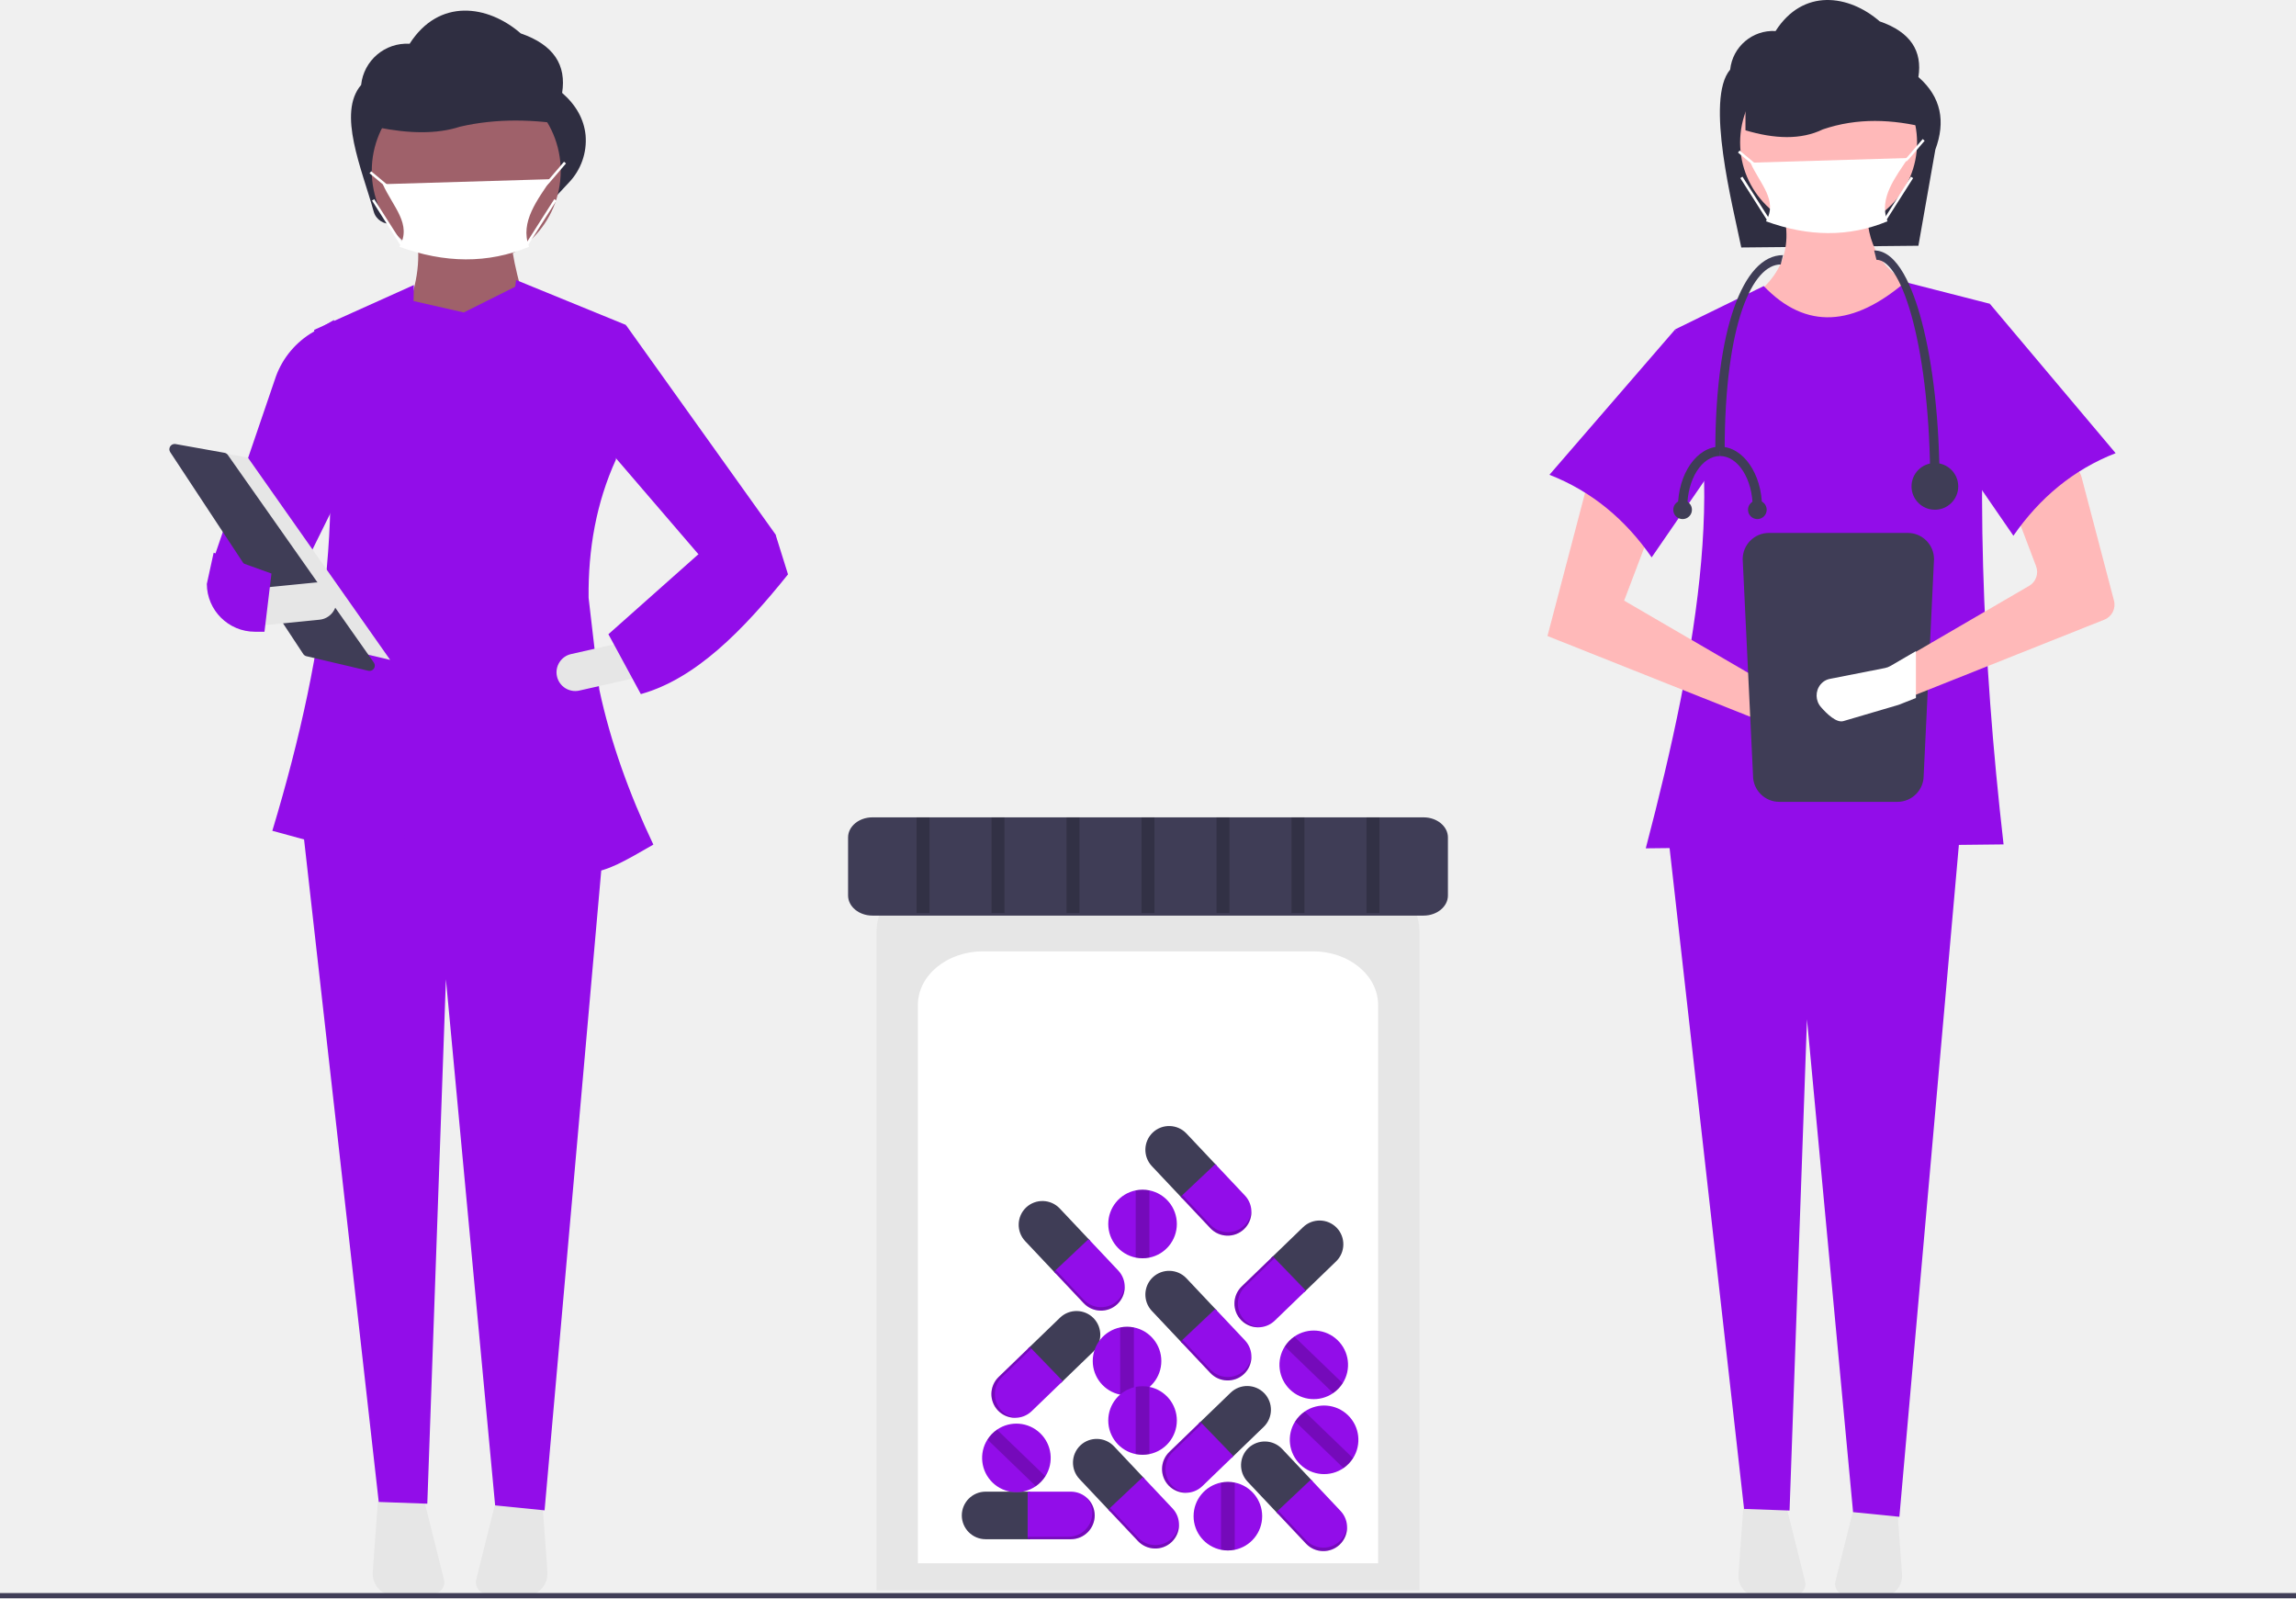
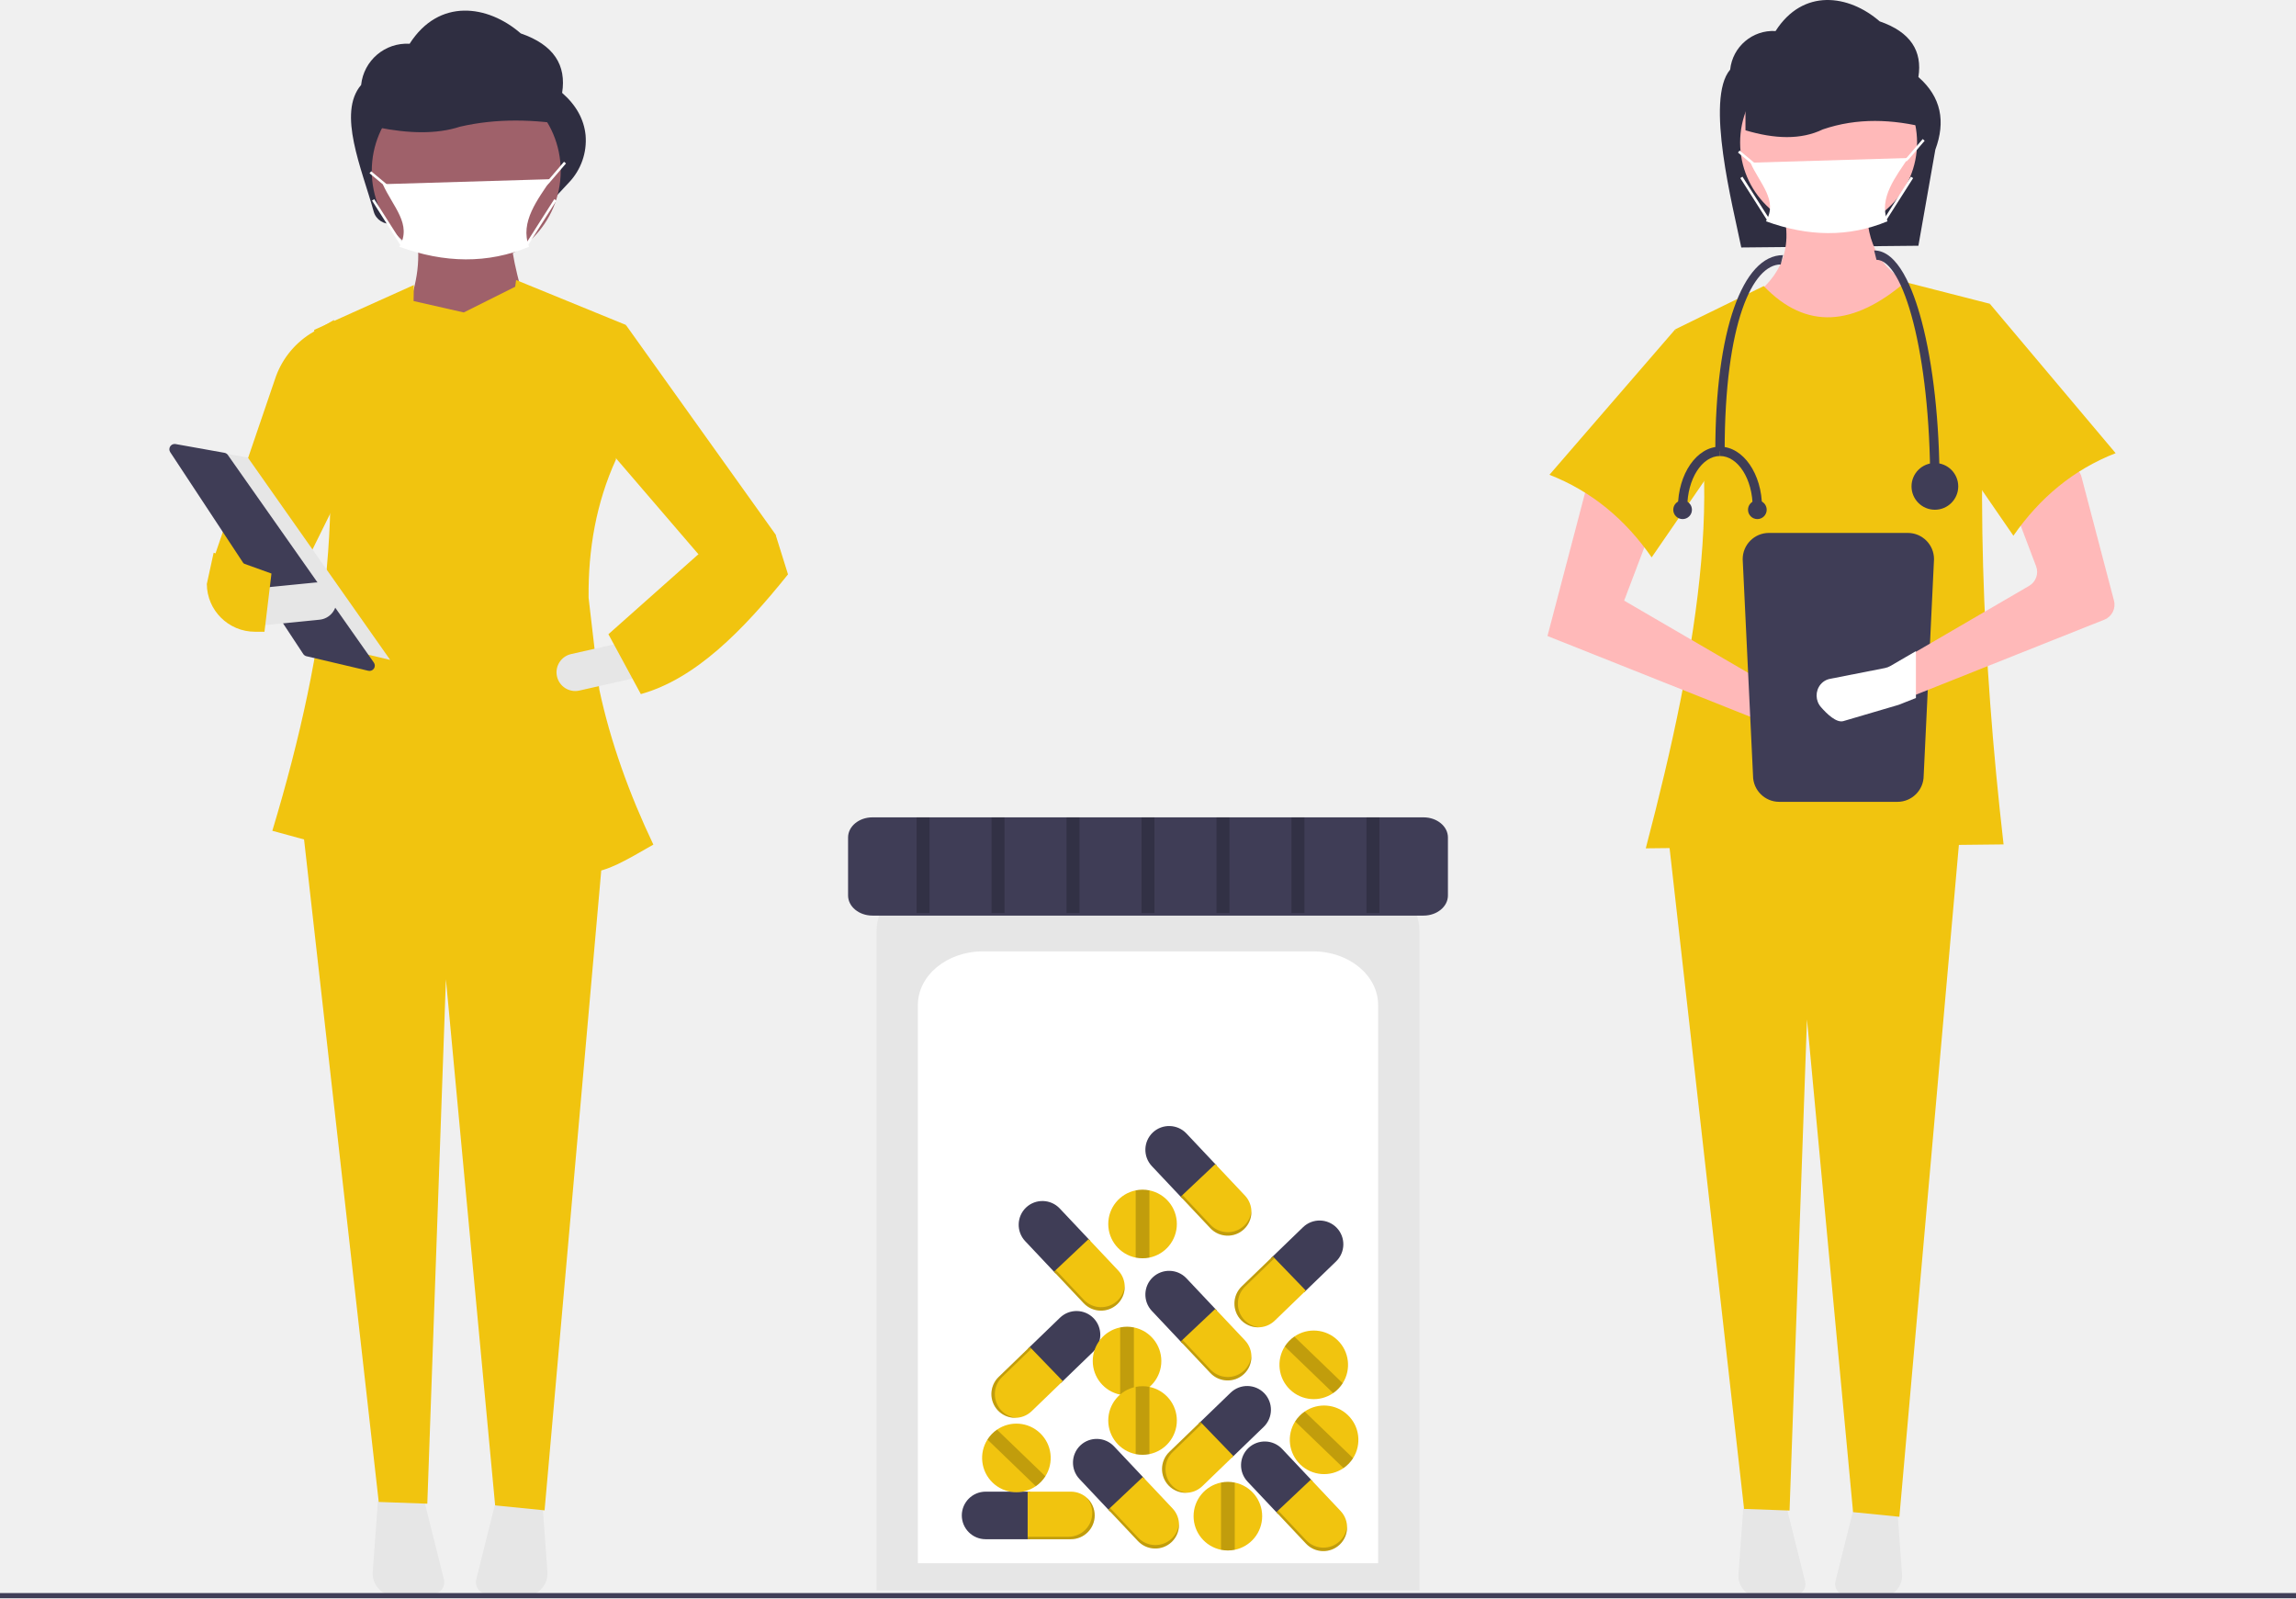
<svg xmlns="http://www.w3.org/2000/svg" id="ba65d029-7b6e-4d16-9739-50ea7099b679" data-name="Layer 1" width="888" height="618.106" viewBox="0 0 888 618.106">
  <path d="M897.957,235.99l-68.502.667c-3.22-15.851-14.038-57.443-4.295-68.787A16.674,16.674,0,0,1,842.723,152.95h0c10.617-16.62,28.302-14.124,40.255-3.745,12.029,4.151,16.565,11.525,14.979,21.532,8.909,7.798,10.552,17.285,6.553,28.085Z" transform="translate(-156 -140.947)" fill="#2f2e41" />
  <path d="M891.362,278.189l-49.422-6.843-9.884-14.447c13.616-9.032,18.434-21.647,12.166-38.778l34.216-.76c-1.603,15.255,3.442,27.067,17.488,34.216Z" transform="translate(-156 -140.947)" fill="#ffb9b9" />
  <path d="M830.255,723.967l-1.89,25.835a8.224,8.224,0,0,0,8.7,8.809L850.335,757.807a4.195,4.195,0,0,0,3.815-5.204l-7.366-29.463Z" transform="translate(-156 -140.947)" fill="#e6e6e6" />
  <path d="M873.216,723.14l-7.366,29.463a4.195,4.195,0,0,0,3.815,5.204l13.27.804a8.224,8.224,0,0,0,8.7-8.809l-1.89-25.835Z" transform="translate(-156 -140.947)" fill="#e6e6e6" />
-   <polygon points="734.602 586.606 716.694 584.809 698.866 394.239 692.128 584.195 674.534 583.565 644.881 320.485 758.172 320.485 734.602 586.606" fill="#920de9" />
+   <polygon points="734.602 586.606 716.694 584.809 698.866 394.239 692.128 584.195 674.534 583.565 644.881 320.485 758.172 320.485 734.602 586.606" fill="#f1c40f" />
  <circle cx="707.229" cy="55.125" r="34.216" fill="#ffb9b9" />
-   <path d="M930.9,467.515l-138.383,1.521c20.537-78.181,32.821-150.804,11.405-200.731l34.216-16.728c16.498,17.208,34.871,15.434,54.745-1.521l32.695,8.364C919.978,323.891,922.488,394.011,930.9,467.515Z" transform="translate(-156 -140.947)" fill="#920de9" />
+   <path d="M930.9,467.515l-138.383,1.521c20.537-78.181,32.821-150.804,11.405-200.731l34.216-16.728c16.498,17.208,34.871,15.434,54.745-1.521l32.695,8.364C919.978,323.891,922.488,394.011,930.9,467.515Z" transform="translate(-156 -140.947)" fill="#f1c40f" />
  <path d="M754.5,386.919l85.919,34.216,19.209,5.65a6.645,6.645,0,0,0,8.322-4.763h0a6.645,6.645,0,0,0-3.783-7.7l-19.946-6.113-60.067-34.976,12.546-33.075L770.467,326.091Z" transform="translate(-156 -140.947)" fill="#ffb9b9" />
-   <path d="M755.26,324.57c16.347,6.377,29.349,17.261,39.538,31.934l31.934-46.381-22.81-41.819Z" transform="translate(-156 -140.947)" fill="#920de9" />
+   <path d="M755.26,324.57c16.347,6.377,29.349,17.261,39.538,31.934l31.934-46.381-22.81-41.819Z" transform="translate(-156 -140.947)" fill="#f1c40f" />
  <path d="M901.792,190.527c-13.887-3.578-27.54-4.069-40.813.469-8.455,4.095-18.608,3.717-29.899.344V157.203l60.959,1.626Z" transform="translate(-156 -140.947)" fill="#2f2e41" />
  <path d="M840.134,347.053A10.145,10.145,0,0,0,830,357.187l4,83.732A10.145,10.145,0,0,0,844.134,451.053h45.732A10.145,10.145,0,0,0,900,440.919l4-83.732A10.145,10.145,0,0,0,893.866,347.053Z" transform="translate(-156 -140.947)" fill="#3f3d56" />
  <path d="M969.89,380.593,895,410.413l-5.65,2.25c-.18.07-.36.13-.55.19l-18.93,5.57c-2.42.71-5.77-2.55-7.73-4.8a6.085,6.085,0,0,1-.16-7.93,6.746,6.746,0,0,1,.86-.83,5.589,5.589,0,0,1,2.5-1.1l18.91-3.72a6.336,6.336,0,0,0,1.93-.72l8.82-5.14,45.79-26.66a6.218,6.218,0,0,0,2.69-7.58l-8.74-23.05a6.211,6.211,0,0,1,2.87-7.68l14.48-7.76a6.206,6.206,0,0,1,8.94,3.9L973.6,373.233A6.219,6.219,0,0,1,969.89,380.593Z" transform="translate(-156 -140.947)" fill="#ffb9b9" />
-   <path d="M974.24,316.206c-16.347,6.377-29.349,17.261-39.538,31.934l-31.934-46.381,22.81-43.34Z" transform="translate(-156 -140.947)" fill="#920de9" />
+   <path d="M974.24,316.206c-16.347,6.377-29.349,17.261-39.538,31.934l-31.934-46.381,22.81-43.34Z" transform="translate(-156 -140.947)" fill="#f1c40f" />
  <path d="M886,226.526c-14.968,6.226-30.663,5.973-47,0,4.754-8.114-2.352-14.469-6-22.66l61-1.813C889.335,209.169,882.452,217.576,886,226.526Z" transform="translate(-156 -140.947)" fill="#fff" />
  <polygon points="737.354 62.46 736.646 61.753 737.646 60.753 743.62 53.781 744.38 54.431 738.38 61.431 737.354 62.46" fill="#fff" />
  <rect x="831" y="198.148" width="1.001" height="7.81" transform="translate(-12.03491 570.5309) rotate(-50.19443)" fill="#fff" />
  <rect x="880.471" y="217.303" width="19.558" height="1" transform="matrix(0.537, -0.84358, 0.84358, 0.537, 72.44944, 710.8936)" fill="#fff" />
  <rect x="834.25" y="208.024" width="1" height="19.558" transform="translate(-142.4296 341.2609) rotate(-32.47119)" fill="#fff" />
  <path d="M897,392.768V410.885l-6.307,2.512c-.201.078-.402.145-.614.212L868.949,419.826c-2.701.792-6.441-2.846-8.628-5.358a6.792,6.792,0,0,1-.179-8.852,7.53,7.53,0,0,1,.96-.926,6.238,6.238,0,0,1,2.791-1.228l21.108-4.152a7.072,7.072,0,0,0,2.154-.804Z" transform="translate(-156 -140.947)" fill="#fff" />
  <path d="M906.14,328.149h-3.614c0-51.111-10.523-86.729-20.779-86.729l-.903-3.614c9.197,0,15.06,14.824,18.36,27.26C903.677,281.926,906.14,304.329,906.14,328.149Z" transform="translate(-156 -140.947)" fill="#3f3d56" />
  <path d="M823.025,315.501H819.411c0-46.809,10.596-75.888,26.199-75.888l-.903,3.614C833.914,243.227,823.025,265.575,823.025,315.501Z" transform="translate(-156 -140.947)" fill="#3f3d56" />
  <circle cx="748.333" cy="188.105" r="9.034" fill="#3f3d56" />
  <path d="M808.57,337.183h-3.614c0-12.952,7.295-23.489,16.262-23.489v3.614C814.244,317.308,808.57,326.224,808.57,337.183Z" transform="translate(-156 -140.947)" fill="#3f3d56" />
  <path d="M837.479,337.183h-3.614c0-10.959-5.674-19.875-12.648-19.875v-3.614C830.185,313.694,837.479,324.231,837.479,337.183Z" transform="translate(-156 -140.947)" fill="#3f3d56" />
  <circle cx="679.673" cy="197.14" r="3.614" fill="#3f3d56" />
  <circle cx="650.763" cy="197.14" r="3.614" fill="#3f3d56" />
  <path d="M371.271,216.644,307.805,227.392a6.424,6.424,0,0,1-7.27-4.613c-4.585-16.549-14.172-38.139-4.864-48.977a17.805,17.805,0,0,1,18.755-15.933h0c11.338-17.747,30.222-15.083,42.986-3.999,12.845,4.432,17.688,12.307,15.995,22.992,5.549,4.857,8.459,10.329,9.072,16.334a23.589,23.589,0,0,1-6.454,18.351Z" transform="translate(-156 -140.947)" fill="#2f2e41" />
  <path d="M361.403,266.609l-49.2-2.894c4.822-11.067,6.748-21.724,4.824-31.836h36.659C353.602,239.644,357.466,253.074,361.403,266.609Z" transform="translate(-156 -140.947)" fill="#9f616a" />
  <path d="M302.18,721.236l-2.018,27.588a8.782,8.782,0,0,0,9.29,9.407l14.17-.858a4.479,4.479,0,0,0,4.074-5.557l-7.866-31.462Z" transform="translate(-156 -140.947)" fill="#e6e6e6" />
  <path d="M348.055,720.353l-7.866,31.462a4.479,4.479,0,0,0,4.074,5.557l14.17.858a8.782,8.782,0,0,0,9.29-9.407l-2.018-27.588Z" transform="translate(-156 -140.947)" fill="#e6e6e6" />
-   <polygon points="210.62 584.119 191.498 582.2 172.46 378.701 165.265 581.544 146.478 580.871 114.813 299.944 235.79 299.944 210.62 584.119" fill="#920de9" />
+   <polygon points="210.62 584.119 191.498 582.2 172.46 378.701 165.265 581.544 146.478 580.871 114.813 299.944 235.79 299.944 210.62 584.119" fill="#f1c40f" />
  <circle cx="180.323" cy="66.107" r="36.537" fill="#9f616a" />
  <path d="M377.502,189.6c-14.829-2.583-29.409-2.937-43.582.339-9.028,2.955-19.87,2.683-31.928.248V165.548l65.094,1.173Z" transform="translate(-156 -140.947)" fill="#2f2e41" />
  <path d="M360.639,236.37c-15.984,6.649-32.744,6.379-50.189,0,5.076-8.664-2.512-15.45-6.407-24.197l65.138-1.936C364.2,217.836,356.85,226.813,360.639,236.37Z" transform="translate(-156 -140.947)" fill="#fff" />
  <rect x="301.941" y="206.067" width="1.001" height="8.34" transform="translate(-208.685 167.0441) rotate(-50.19486)" fill="#fff" />
  <rect x="354.735" y="226.556" width="20.885" height="1" transform="matrix(0.537, -0.84358, 0.84358, 0.537, -178.4638, 272.2359)" fill="#fff" />
  <rect x="305.412" y="216.614" width="1" height="20.885" transform="matrix(0.84366, -0.53687, 0.53687, 0.84366, -230.0748, 58.78582)" fill="#fff" />
-   <path d="M266.861,373.693l-27.977-17.365,23.859-69.879a32.965,32.965,0,0,1,14.41-17.116l8.037-4.653.699,70.495Z" transform="translate(-156 -140.947)" fill="#920de9" />
-   <path d="M387.789,407.631,383.65,372.179c-.221-18.713,2.962-36.805,10.554-53.475l3.859-52.095L355.615,249.245c-.13.865-.241,1.729-.365,2.594l-19.894,9.947-19.402-4.409.107-6.202-38.589,17.365c12.761,59.328,5.801,120.938-16.144,193.709l50.837,13.901.423-24.41,45.307-3.236c.467,7.92.842,15.699,1.059,23.305,25.565,9.412,26.443,9.256,49.737-4.22C399.415,448.084,392.07,427.79,387.789,407.631Z" transform="translate(-156 -140.947)" fill="#920de9" />
-   <polygon points="297.051 224.063 271.004 215.381 229.34 166.878 242.062 125.663 299.945 206.699 297.051 224.063" fill="#920de9" />
+   <path d="M266.861,373.693l-27.977-17.365,23.859-69.879a32.965,32.965,0,0,1,14.41-17.116l8.037-4.653.699,70.495Z" transform="translate(-156 -140.947)" fill="#f1c40f" />
+   <path d="M387.789,407.631,383.65,372.179c-.221-18.713,2.962-36.805,10.554-53.475l3.859-52.095L355.615,249.245c-.13.865-.241,1.729-.365,2.594l-19.894,9.947-19.402-4.409.107-6.202-38.589,17.365c12.761,59.328,5.801,120.938-16.144,193.709l50.837,13.901.423-24.41,45.307-3.236c.467,7.92.842,15.699,1.059,23.305,25.565,9.412,26.443,9.256,49.737-4.22C399.415,448.084,392.07,427.79,387.789,407.631Z" transform="translate(-156 -140.947)" fill="#f1c40f" />
+   <polygon points="297.051 224.063 271.004 215.381 229.34 166.878 242.062 125.663 299.945 206.699 297.051 224.063" fill="#f1c40f" />
  <path d="M371.419,402.56a7.246,7.246,0,0,0,8.655,5.459l22.111-5.007-3.196-14.113-22.111,5.006a7.237,7.237,0,0,0-5.459,8.655Z" transform="translate(-156 -140.947)" fill="#e6e6e6" />
-   <path d="M391.309,386.234l12.541,23.153c21.094-5.883,39.376-24.431,56.918-46.306l-4.824-15.435-29.906,7.718Z" transform="translate(-156 -140.947)" fill="#920de9" />
+   <path d="M391.309,386.234l12.541,23.153c21.094-5.883,39.376-24.431,56.918-46.306l-4.824-15.435-29.906,7.718Z" transform="translate(-156 -140.947)" fill="#f1c40f" />
  <polygon points="71.79 172.661 95.866 176.96 150.897 255.207 121.662 248.328 71.79 172.661" fill="#e6e6e6" />
  <path d="M223.52,312.65a2.048,2.048,0,0,0-1.68,3.173l51.439,78.046a2.041,2.041,0,0,0,1.239.865l23.933,5.631a2.044,2.044,0,0,0,2.14-3.166L244.114,316.896a2.032,2.032,0,0,0-1.313-.836L223.906,312.685A2.217,2.217,0,0,0,223.52,312.65Z" transform="translate(-156 -140.947)" fill="#3f3d56" />
  <path d="M255.608,368.452l1.43,14.4,22.56-2.239a7.235,7.235,0,0,0-1.429-14.4Z" transform="translate(-156 -140.947)" fill="#e6e6e6" />
-   <path d="M235.991,366.784a18.609,18.609,0,0,0,18.587,18.485h3.71l2.701-22.505-22.36-8.05Z" transform="translate(-156 -140.947)" fill="#920de9" />
+   <path d="M235.991,366.784a18.609,18.609,0,0,0,18.587,18.485h3.71l2.701-22.505-22.36-8.05Z" transform="translate(-156 -140.947)" fill="#f1c40f" />
  <polygon points="211.399 71.78 210.692 71.073 211.76 70.005 218.141 62.558 218.9 63.208 212.493 70.683 211.399 71.78" fill="#fff" />
  <rect y="616.106" width="888" height="2" fill="#3f3d56" />
  <path d="M495,756.053H705V501.337c0-13.488-13.285-24.46-29.614-24.46H524.614c-16.33,0-29.614,10.973-29.614,24.46Z" transform="translate(-156 -140.947)" fill="#e6e6e6" />
  <path d="M511,745.52H689V529.617c0-11.432-11.261-20.733-25.102-20.733H536.102C522.26,508.884,511,518.185,511,529.617Z" transform="translate(-156 -140.947)" fill="#fff" />
  <path d="M493.414,457.053c-5.19,0-9.414,3.488-9.414,7.775v22.444c0,4.287,4.223,7.775,9.414,7.775H706.587c5.19,0,9.413-3.488,9.413-7.775V464.828c0-4.287-4.223-7.775-9.413-7.775Z" transform="translate(-156 -140.947)" fill="#3f3d56" />
  <path d="M537.181,717.836a9.224,9.224,0,0,0-9.197,9.197v0a9.224,9.224,0,0,0,9.197,9.197H554.395V717.836Z" transform="translate(-156 -140.947)" fill="#3f3d56" />
-   <path d="M570.194,717.836H553.452V736.229h16.743a9.224,9.224,0,0,0,9.197-9.197v0A9.224,9.224,0,0,0,570.194,717.836Z" transform="translate(-156 -140.947)" fill="#920de9" />
+   <path d="M570.194,717.836H553.452V736.229h16.743a9.224,9.224,0,0,0,9.197-9.197v0A9.224,9.224,0,0,0,570.194,717.836Z" transform="translate(-156 -140.947)" fill="#f1c40f" />
  <path d="M576.196,720.088a9.144,9.144,0,0,1,2.252,6.001v0a9.224,9.224,0,0,1-9.197,9.197H553.452v.943h16.743a9.224,9.224,0,0,0,9.197-9.197v0A9.177,9.177,0,0,0,576.196,720.088Z" transform="translate(-156 -140.947)" opacity="0.2" />
  <path d="M614.861,579.31a9.224,9.224,0,0,0-13-.384l0,0a9.224,9.224,0,0,0-.384,13l11.808,12.526,13.384-12.617Z" transform="translate(-156 -140.947)" fill="#3f3d56" />
-   <path d="M637.507,603.332l-11.484-12.183L612.638,603.766l11.484,12.183a9.224,9.224,0,0,0,13.0.384l0,0A9.224,9.224,0,0,0,637.507,603.332Z" transform="translate(-156 -140.947)" fill="#920de9" />
+   <path d="M637.507,603.332l-11.484-12.183L612.638,603.766l11.484,12.183a9.224,9.224,0,0,0,13.0.384l0,0A9.224,9.224,0,0,0,637.507,603.332Z" transform="translate(-156 -140.947)" fill="#f1c40f" />
  <path d="M639.984,609.244a9.144,9.144,0,0,1-2.822,5.755l0,0a9.224,9.224,0,0,1-13-.384L613.324,603.119l-.686.647,11.484,12.183a9.224,9.224,0,0,0,13.0.384l0,0A9.177,9.177,0,0,0,639.984,609.244Z" transform="translate(-156 -140.947)" opacity="0.2" />
  <path d="M565.861,608.31a9.224,9.224,0,0,0-13-.384l0,0a9.224,9.224,0,0,0-.384,13l11.808,12.526,13.384-12.617Z" transform="translate(-156 -140.947)" fill="#3f3d56" />
-   <path d="M588.507,632.332l-11.484-12.183L563.638,632.766l11.484,12.183a9.224,9.224,0,0,0,13.0.384l0,0A9.224,9.224,0,0,0,588.507,632.332Z" transform="translate(-156 -140.947)" fill="#920de9" />
+   <path d="M588.507,632.332l-11.484-12.183L563.638,632.766l11.484,12.183a9.224,9.224,0,0,0,13.0.384l0,0A9.224,9.224,0,0,0,588.507,632.332Z" transform="translate(-156 -140.947)" fill="#f1c40f" />
  <path d="M590.984,638.244a9.144,9.144,0,0,1-2.822,5.755l0,0a9.224,9.224,0,0,1-13-.384L564.324,632.119l-.686.647,11.484,12.183a9.224,9.224,0,0,0,13.0.384l0,0A9.177,9.177,0,0,0,590.984,638.244Z" transform="translate(-156 -140.947)" opacity="0.2" />
  <path d="M614.861,635.31a9.224,9.224,0,0,0-13-.384l0,0a9.224,9.224,0,0,0-.384,13l11.808,12.526,13.384-12.617Z" transform="translate(-156 -140.947)" fill="#3f3d56" />
-   <path d="M637.507,659.332l-11.484-12.183L612.638,659.766l11.484,12.183a9.224,9.224,0,0,0,13.0.384l0,0A9.224,9.224,0,0,0,637.507,659.332Z" transform="translate(-156 -140.947)" fill="#920de9" />
+   <path d="M637.507,659.332l-11.484-12.183L612.638,659.766l11.484,12.183a9.224,9.224,0,0,0,13.0.384l0,0A9.224,9.224,0,0,0,637.507,659.332Z" transform="translate(-156 -140.947)" fill="#f1c40f" />
  <path d="M639.984,665.244a9.144,9.144,0,0,1-2.822,5.755l0,0a9.224,9.224,0,0,1-13-.384L613.324,659.119l-.686.647,11.484,12.183a9.224,9.224,0,0,0,13.0.384l0,0A9.177,9.177,0,0,0,639.984,665.244Z" transform="translate(-156 -140.947)" opacity="0.2" />
  <path d="M644.754,692.777a9.224,9.224,0,0,0,.226-13.004l0,0a9.224,9.224,0,0,0-13.004-.226L619.594,691.506l12.778,13.23Z" transform="translate(-156 -140.947)" fill="#3f3d56" />
-   <path d="M621.008,715.712l12.043-11.632L620.272,690.851,608.23,702.482a9.224,9.224,0,0,0-.226,13.004l0,0A9.224,9.224,0,0,0,621.008,715.712Z" transform="translate(-156 -140.947)" fill="#920de9" />
+   <path d="M621.008,715.712l12.043-11.632L620.272,690.851,608.23,702.482a9.224,9.224,0,0,0-.226,13.004l0,0A9.224,9.224,0,0,0,621.008,715.712Z" transform="translate(-156 -140.947)" fill="#f1c40f" />
  <path d="M615.127,718.261a9.144,9.144,0,0,1-5.789-2.752l0,0a9.224,9.224,0,0,1,.226-13.004L620.928,691.529l-.655-.678L608.23,702.482a9.224,9.224,0,0,0-.226,13.004l0,0A9.177,9.177,0,0,0,615.127,718.261Z" transform="translate(-156 -140.947)" opacity="0.2" />
  <path d="M578.754,663.777a9.224,9.224,0,0,0,.226-13.004l0,0a9.224,9.224,0,0,0-13.004-.226L553.594,662.506l12.778,13.23Z" transform="translate(-156 -140.947)" fill="#3f3d56" />
-   <path d="M555.008,686.712l12.043-11.632L554.272,661.851,542.23,673.482a9.224,9.224,0,0,0-.226,13.004l0,0A9.224,9.224,0,0,0,555.008,686.712Z" transform="translate(-156 -140.947)" fill="#920de9" />
+   <path d="M555.008,686.712l12.043-11.632L554.272,661.851,542.23,673.482a9.224,9.224,0,0,0-.226,13.004l0,0A9.224,9.224,0,0,0,555.008,686.712Z" transform="translate(-156 -140.947)" fill="#f1c40f" />
  <path d="M549.127,689.261a9.144,9.144,0,0,1-5.789-2.752l0,0a9.224,9.224,0,0,1,.226-13.004L554.928,662.529l-.655-.678L542.23,673.482a9.224,9.224,0,0,0-.226,13.004l0,0A9.177,9.177,0,0,0,549.127,689.261Z" transform="translate(-156 -140.947)" opacity="0.2" />
  <path d="M672.754,628.777a9.224,9.224,0,0,0,.226-13.004l0,0a9.224,9.224,0,0,0-13.004-.226L647.594,627.506l12.778,13.23Z" transform="translate(-156 -140.947)" fill="#3f3d56" />
-   <path d="M649.008,651.712l12.043-11.632L648.272,626.851,636.23,638.482a9.224,9.224,0,0,0-.226,13.004l0,0A9.224,9.224,0,0,0,649.008,651.712Z" transform="translate(-156 -140.947)" fill="#920de9" />
+   <path d="M649.008,651.712l12.043-11.632L648.272,626.851,636.23,638.482a9.224,9.224,0,0,0-.226,13.004l0,0A9.224,9.224,0,0,0,649.008,651.712Z" transform="translate(-156 -140.947)" fill="#f1c40f" />
  <path d="M643.127,654.261a9.144,9.144,0,0,1-5.789-2.752l0,0a9.224,9.224,0,0,1,.226-13.004L648.928,627.529l-.655-.678L636.23,638.482a9.224,9.224,0,0,0-.226,13.004l0,0A9.177,9.177,0,0,0,643.127,654.261Z" transform="translate(-156 -140.947)" opacity="0.2" />
  <path d="M651.861,701.31a9.224,9.224,0,0,0-13-.384l0,0a9.224,9.224,0,0,0-.384,13l11.808,12.526,13.384-12.617Z" transform="translate(-156 -140.947)" fill="#3f3d56" />
-   <path d="M674.507,725.332l-11.484-12.183L649.638,725.766l11.484,12.183a9.224,9.224,0,0,0,13.0.384l0,0A9.224,9.224,0,0,0,674.507,725.332Z" transform="translate(-156 -140.947)" fill="#920de9" />
+   <path d="M674.507,725.332l-11.484-12.183L649.638,725.766l11.484,12.183a9.224,9.224,0,0,0,13.0.384l0,0A9.224,9.224,0,0,0,674.507,725.332Z" transform="translate(-156 -140.947)" fill="#f1c40f" />
  <path d="M676.984,731.244a9.144,9.144,0,0,1-2.822,5.755l0,0a9.224,9.224,0,0,1-13-.384L650.324,725.119l-.686.647,11.484,12.183a9.224,9.224,0,0,0,13.0.384l0,0A9.177,9.177,0,0,0,676.984,731.244Z" transform="translate(-156 -140.947)" opacity="0.2" />
  <path d="M586.861,700.31a9.224,9.224,0,0,0-13-.384l0,0a9.224,9.224,0,0,0-.384,13l11.808,12.526,13.384-12.617Z" transform="translate(-156 -140.947)" fill="#3f3d56" />
-   <path d="M609.507,724.332l-11.484-12.183L584.638,724.766l11.484,12.183a9.224,9.224,0,0,0,13.0.384l0,0A9.224,9.224,0,0,0,609.507,724.332Z" transform="translate(-156 -140.947)" fill="#920de9" />
+   <path d="M609.507,724.332l-11.484-12.183L584.638,724.766l11.484,12.183a9.224,9.224,0,0,0,13.0.384l0,0A9.224,9.224,0,0,0,609.507,724.332Z" transform="translate(-156 -140.947)" fill="#f1c40f" />
  <path d="M611.984,730.244a9.144,9.144,0,0,1-2.822,5.755l0,0a9.224,9.224,0,0,1-13-.384L585.324,724.119l-.686.647,11.484,12.183a9.224,9.224,0,0,0,13.0.384l0,0A9.177,9.177,0,0,0,611.984,730.244Z" transform="translate(-156 -140.947)" opacity="0.2" />
-   <path d="M605.158,667.316A13.263,13.263,0,0,1,594.547,680.314a13.395,13.395,0,0,1-5.305,0,13.266,13.266,0,0,1,0-25.996,13.397,13.397,0,0,1,5.305,0A13.263,13.263,0,0,1,605.158,667.316Z" transform="translate(-156 -140.947)" fill="#920de9" />
+   <path d="M605.158,667.316A13.263,13.263,0,0,1,594.547,680.314a13.395,13.395,0,0,1-5.305,0,13.266,13.266,0,0,1,0-25.996,13.397,13.397,0,0,1,5.305,0A13.263,13.263,0,0,1,605.158,667.316Z" transform="translate(-156 -140.947)" fill="#f1c40f" />
  <path d="M594.547,654.318V680.314a13.395,13.395,0,0,1-5.305,0V654.318a13.397,13.397,0,0,1,5.305,0Z" transform="translate(-156 -140.947)" opacity="0.2" />
-   <path d="M611.158,614.316A13.263,13.263,0,0,1,600.547,627.314a13.395,13.395,0,0,1-5.305,0,13.266,13.266,0,0,1,0-25.996,13.397,13.397,0,0,1,5.305,0A13.263,13.263,0,0,1,611.158,614.316Z" transform="translate(-156 -140.947)" fill="#920de9" />
+   <path d="M611.158,614.316A13.263,13.263,0,0,1,600.547,627.314a13.395,13.395,0,0,1-5.305,0,13.266,13.266,0,0,1,0-25.996,13.397,13.397,0,0,1,5.305,0A13.263,13.263,0,0,1,611.158,614.316Z" transform="translate(-156 -140.947)" fill="#f1c40f" />
  <path d="M600.547,601.318V627.314a13.395,13.395,0,0,1-5.305,0V601.318a13.397,13.397,0,0,1,5.305,0Z" transform="translate(-156 -140.947)" opacity="0.2" />
-   <path d="M611.158,690.316A13.263,13.263,0,0,1,600.547,703.314a13.395,13.395,0,0,1-5.305,0,13.266,13.266,0,0,1,0-25.996,13.397,13.397,0,0,1,5.305,0A13.263,13.263,0,0,1,611.158,690.316Z" transform="translate(-156 -140.947)" fill="#920de9" />
+   <path d="M611.158,690.316A13.263,13.263,0,0,1,600.547,703.314a13.395,13.395,0,0,1-5.305,0,13.266,13.266,0,0,1,0-25.996,13.397,13.397,0,0,1,5.305,0A13.263,13.263,0,0,1,611.158,690.316Z" transform="translate(-156 -140.947)" fill="#f1c40f" />
  <path d="M600.547,677.318V703.314a13.395,13.395,0,0,1-5.305,0V677.318a13.397,13.397,0,0,1,5.305,0Z" transform="translate(-156 -140.947)" opacity="0.2" />
-   <path d="M644.158,727.316A13.263,13.263,0,0,1,633.547,740.314a13.395,13.395,0,0,1-5.305,0,13.266,13.266,0,0,1,0-25.996,13.397,13.397,0,0,1,5.305,0A13.263,13.263,0,0,1,644.158,727.316Z" transform="translate(-156 -140.947)" fill="#920de9" />
+   <path d="M644.158,727.316A13.263,13.263,0,0,1,633.547,740.314a13.395,13.395,0,0,1-5.305,0,13.266,13.266,0,0,1,0-25.996,13.397,13.397,0,0,1,5.305,0A13.263,13.263,0,0,1,644.158,727.316Z" transform="translate(-156 -140.947)" fill="#f1c40f" />
  <path d="M633.547,714.318V740.314a13.395,13.395,0,0,1-5.305,0V714.318a13.397,13.397,0,0,1,5.305,0Z" transform="translate(-156 -140.947)" opacity="0.2" />
-   <path d="M673.31,659.24a13.263,13.263,0,0,1,1.995,16.66,13.395,13.395,0,0,1-3.682,3.82,13.266,13.266,0,0,1-18.717-18.04,13.397,13.397,0,0,1,3.682-3.82A13.263,13.263,0,0,1,673.31,659.24Z" transform="translate(-156 -140.947)" fill="#920de9" />
+   <path d="M673.31,659.24a13.263,13.263,0,0,1,1.995,16.66,13.395,13.395,0,0,1-3.682,3.82,13.266,13.266,0,0,1-18.717-18.04,13.397,13.397,0,0,1,3.682-3.82A13.263,13.263,0,0,1,673.31,659.24Z" transform="translate(-156 -140.947)" fill="#f1c40f" />
  <path d="M656.588,657.86l18.717,18.04a13.395,13.395,0,0,1-3.682,3.82l-18.717-18.04a13.397,13.397,0,0,1,3.682-3.82Z" transform="translate(-156 -140.947)" opacity="0.2" />
-   <path d="M677.31,688.24a13.263,13.263,0,0,1,1.995,16.66,13.395,13.395,0,0,1-3.682,3.82,13.266,13.266,0,0,1-18.717-18.04,13.397,13.397,0,0,1,3.682-3.82A13.263,13.263,0,0,1,677.31,688.24Z" transform="translate(-156 -140.947)" fill="#920de9" />
+   <path d="M677.31,688.24a13.263,13.263,0,0,1,1.995,16.66,13.395,13.395,0,0,1-3.682,3.82,13.266,13.266,0,0,1-18.717-18.04,13.397,13.397,0,0,1,3.682-3.82A13.263,13.263,0,0,1,677.31,688.24Z" transform="translate(-156 -140.947)" fill="#f1c40f" />
  <path d="M660.588,686.86l18.717,18.04a13.395,13.395,0,0,1-3.682,3.82l-18.717-18.04a13.397,13.397,0,0,1,3.682-3.82Z" transform="translate(-156 -140.947)" opacity="0.2" />
-   <path d="M558.31,695.24a13.263,13.263,0,0,1,1.995,16.66,13.395,13.395,0,0,1-3.682,3.82,13.266,13.266,0,0,1-18.717-18.04,13.397,13.397,0,0,1,3.682-3.82A13.263,13.263,0,0,1,558.31,695.24Z" transform="translate(-156 -140.947)" fill="#920de9" />
+   <path d="M558.31,695.24a13.263,13.263,0,0,1,1.995,16.66,13.395,13.395,0,0,1-3.682,3.82,13.266,13.266,0,0,1-18.717-18.04,13.397,13.397,0,0,1,3.682-3.82A13.263,13.263,0,0,1,558.31,695.24Z" transform="translate(-156 -140.947)" fill="#f1c40f" />
  <path d="M541.588,693.86l18.717,18.04a13.395,13.395,0,0,1-3.682,3.82l-18.717-18.04a13.397,13.397,0,0,1,3.682-3.82Z" transform="translate(-156 -140.947)" opacity="0.2" />
  <rect x="354.5" y="316.106" width="5" height="37" opacity="0.2" />
  <rect x="383.5" y="316.106" width="5" height="37" opacity="0.2" />
  <rect x="412.5" y="316.106" width="5" height="37" opacity="0.2" />
  <rect x="441.5" y="316.106" width="5" height="37" opacity="0.2" />
  <rect x="470.5" y="316.106" width="5" height="37" opacity="0.2" />
  <rect x="499.5" y="316.106" width="5" height="37" opacity="0.2" />
  <rect x="528.5" y="316.106" width="5" height="37" opacity="0.2" />
</svg>
